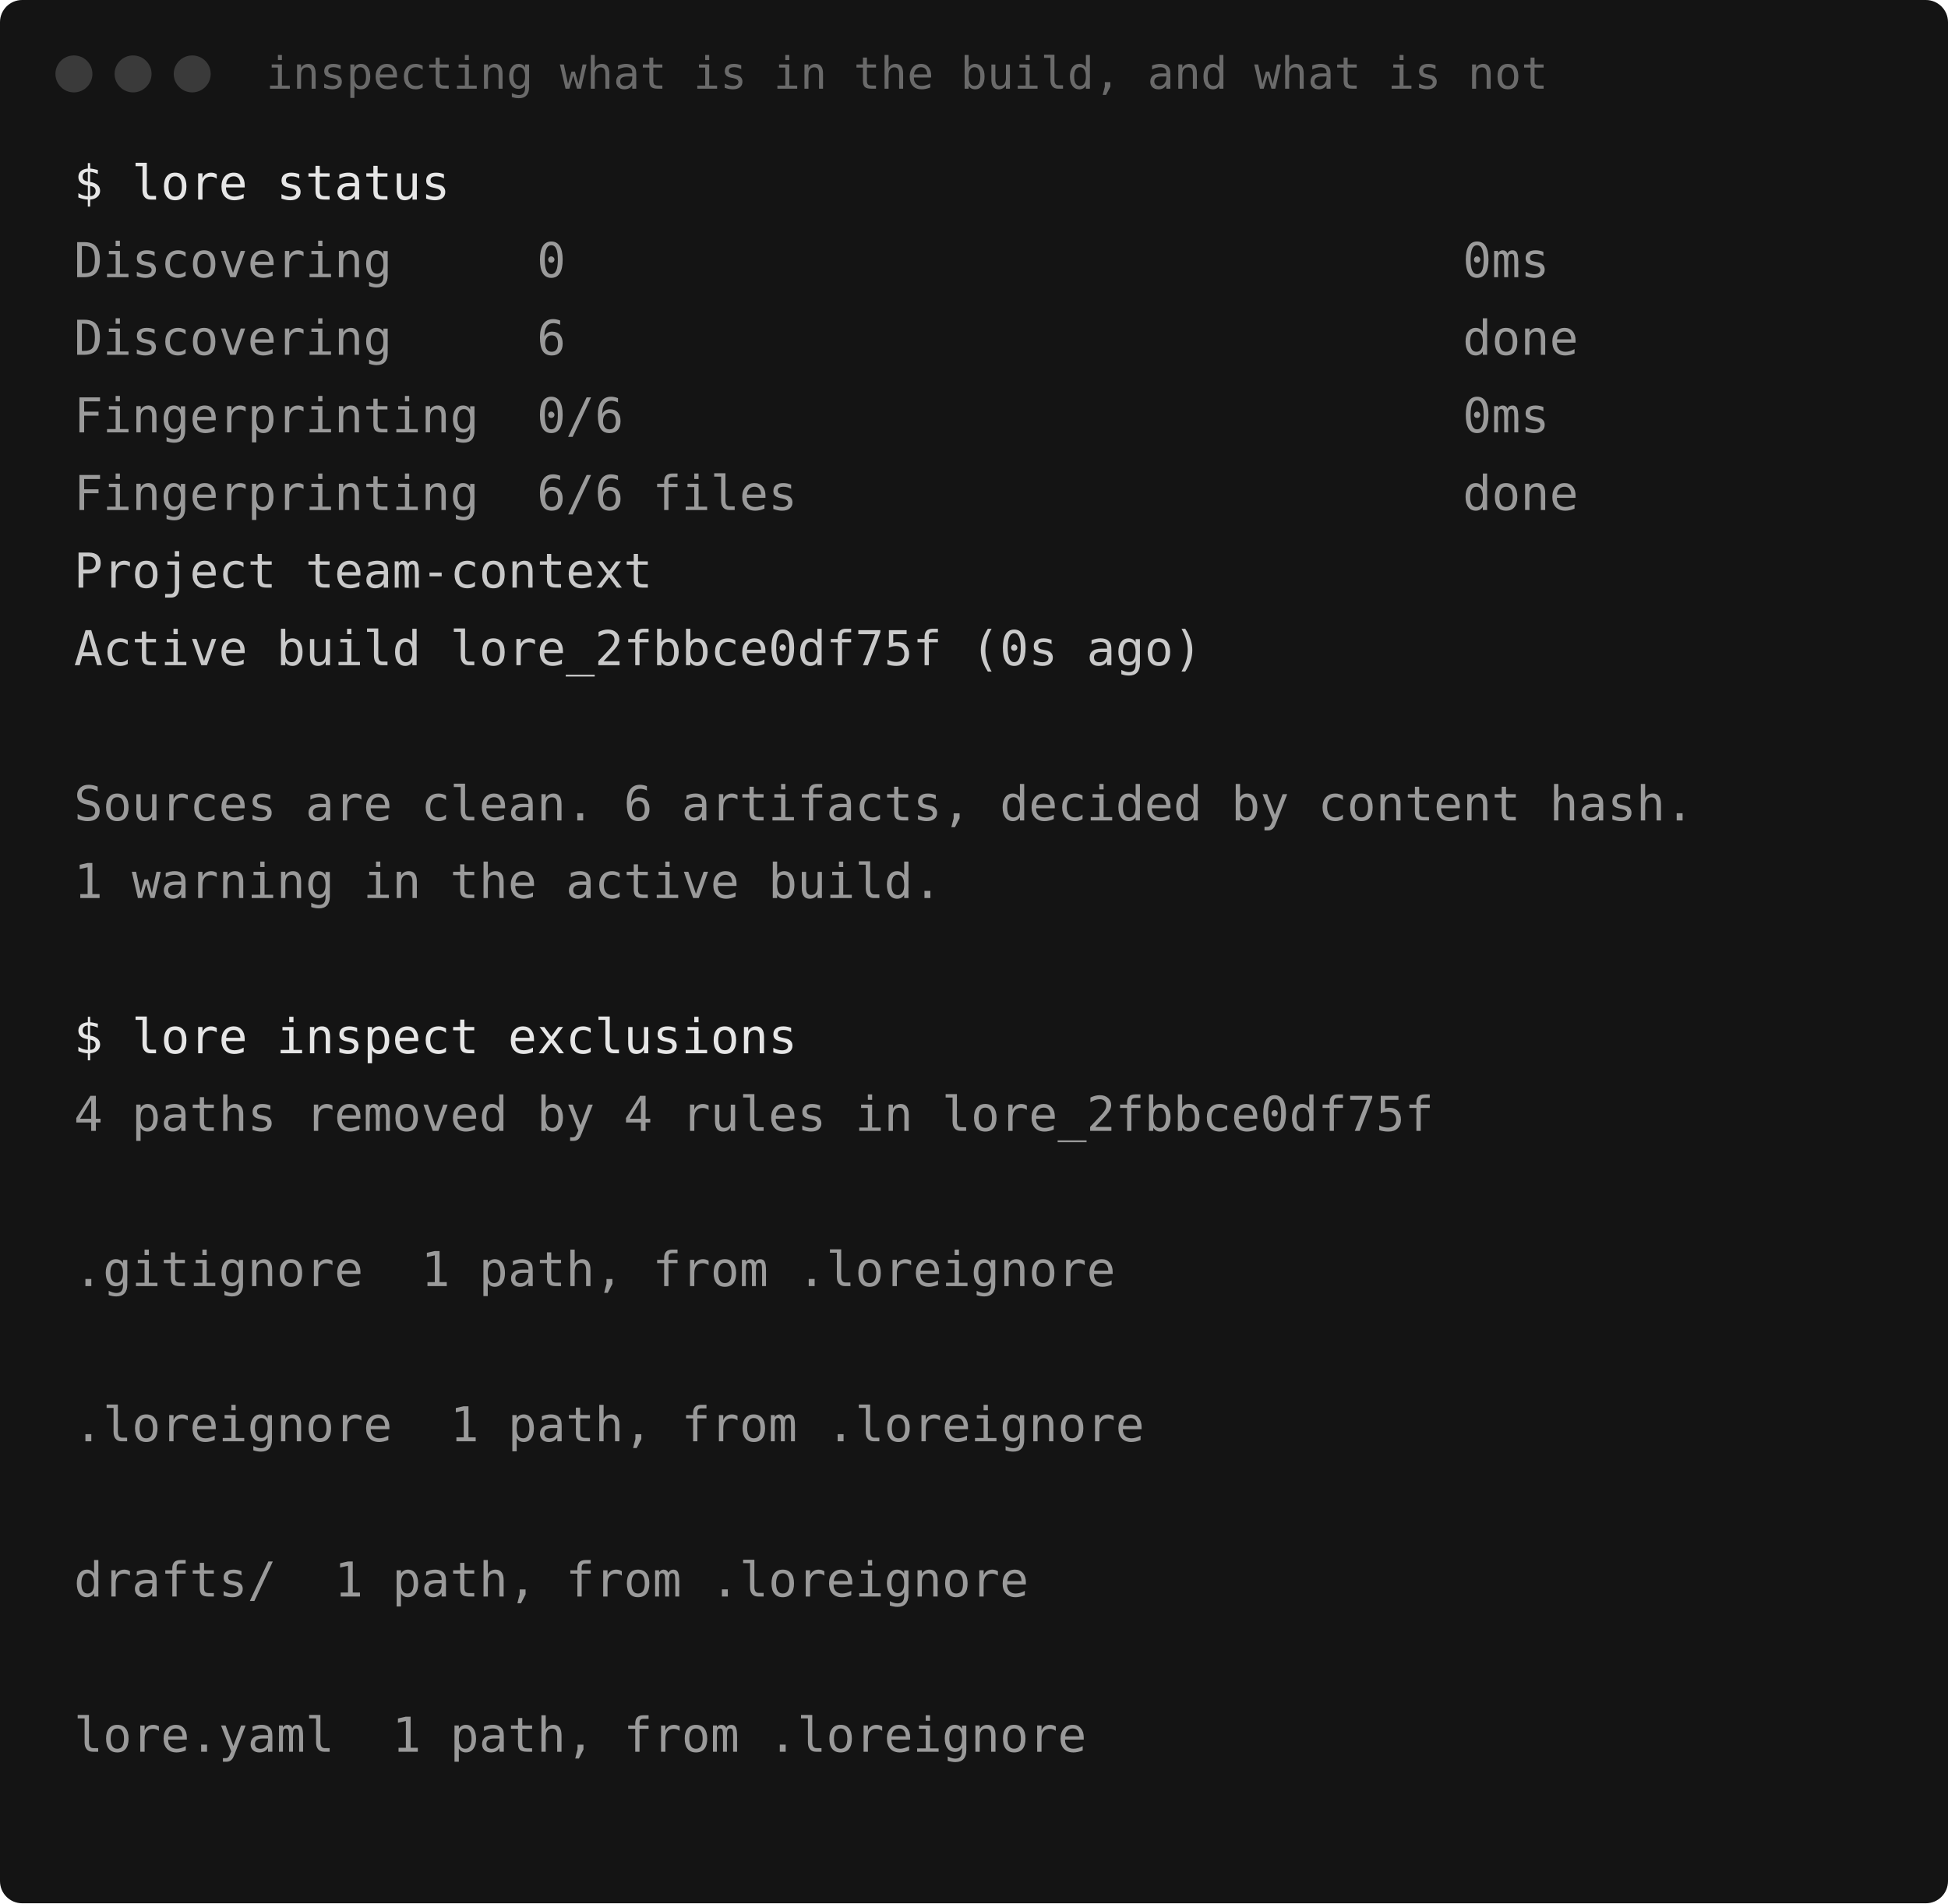
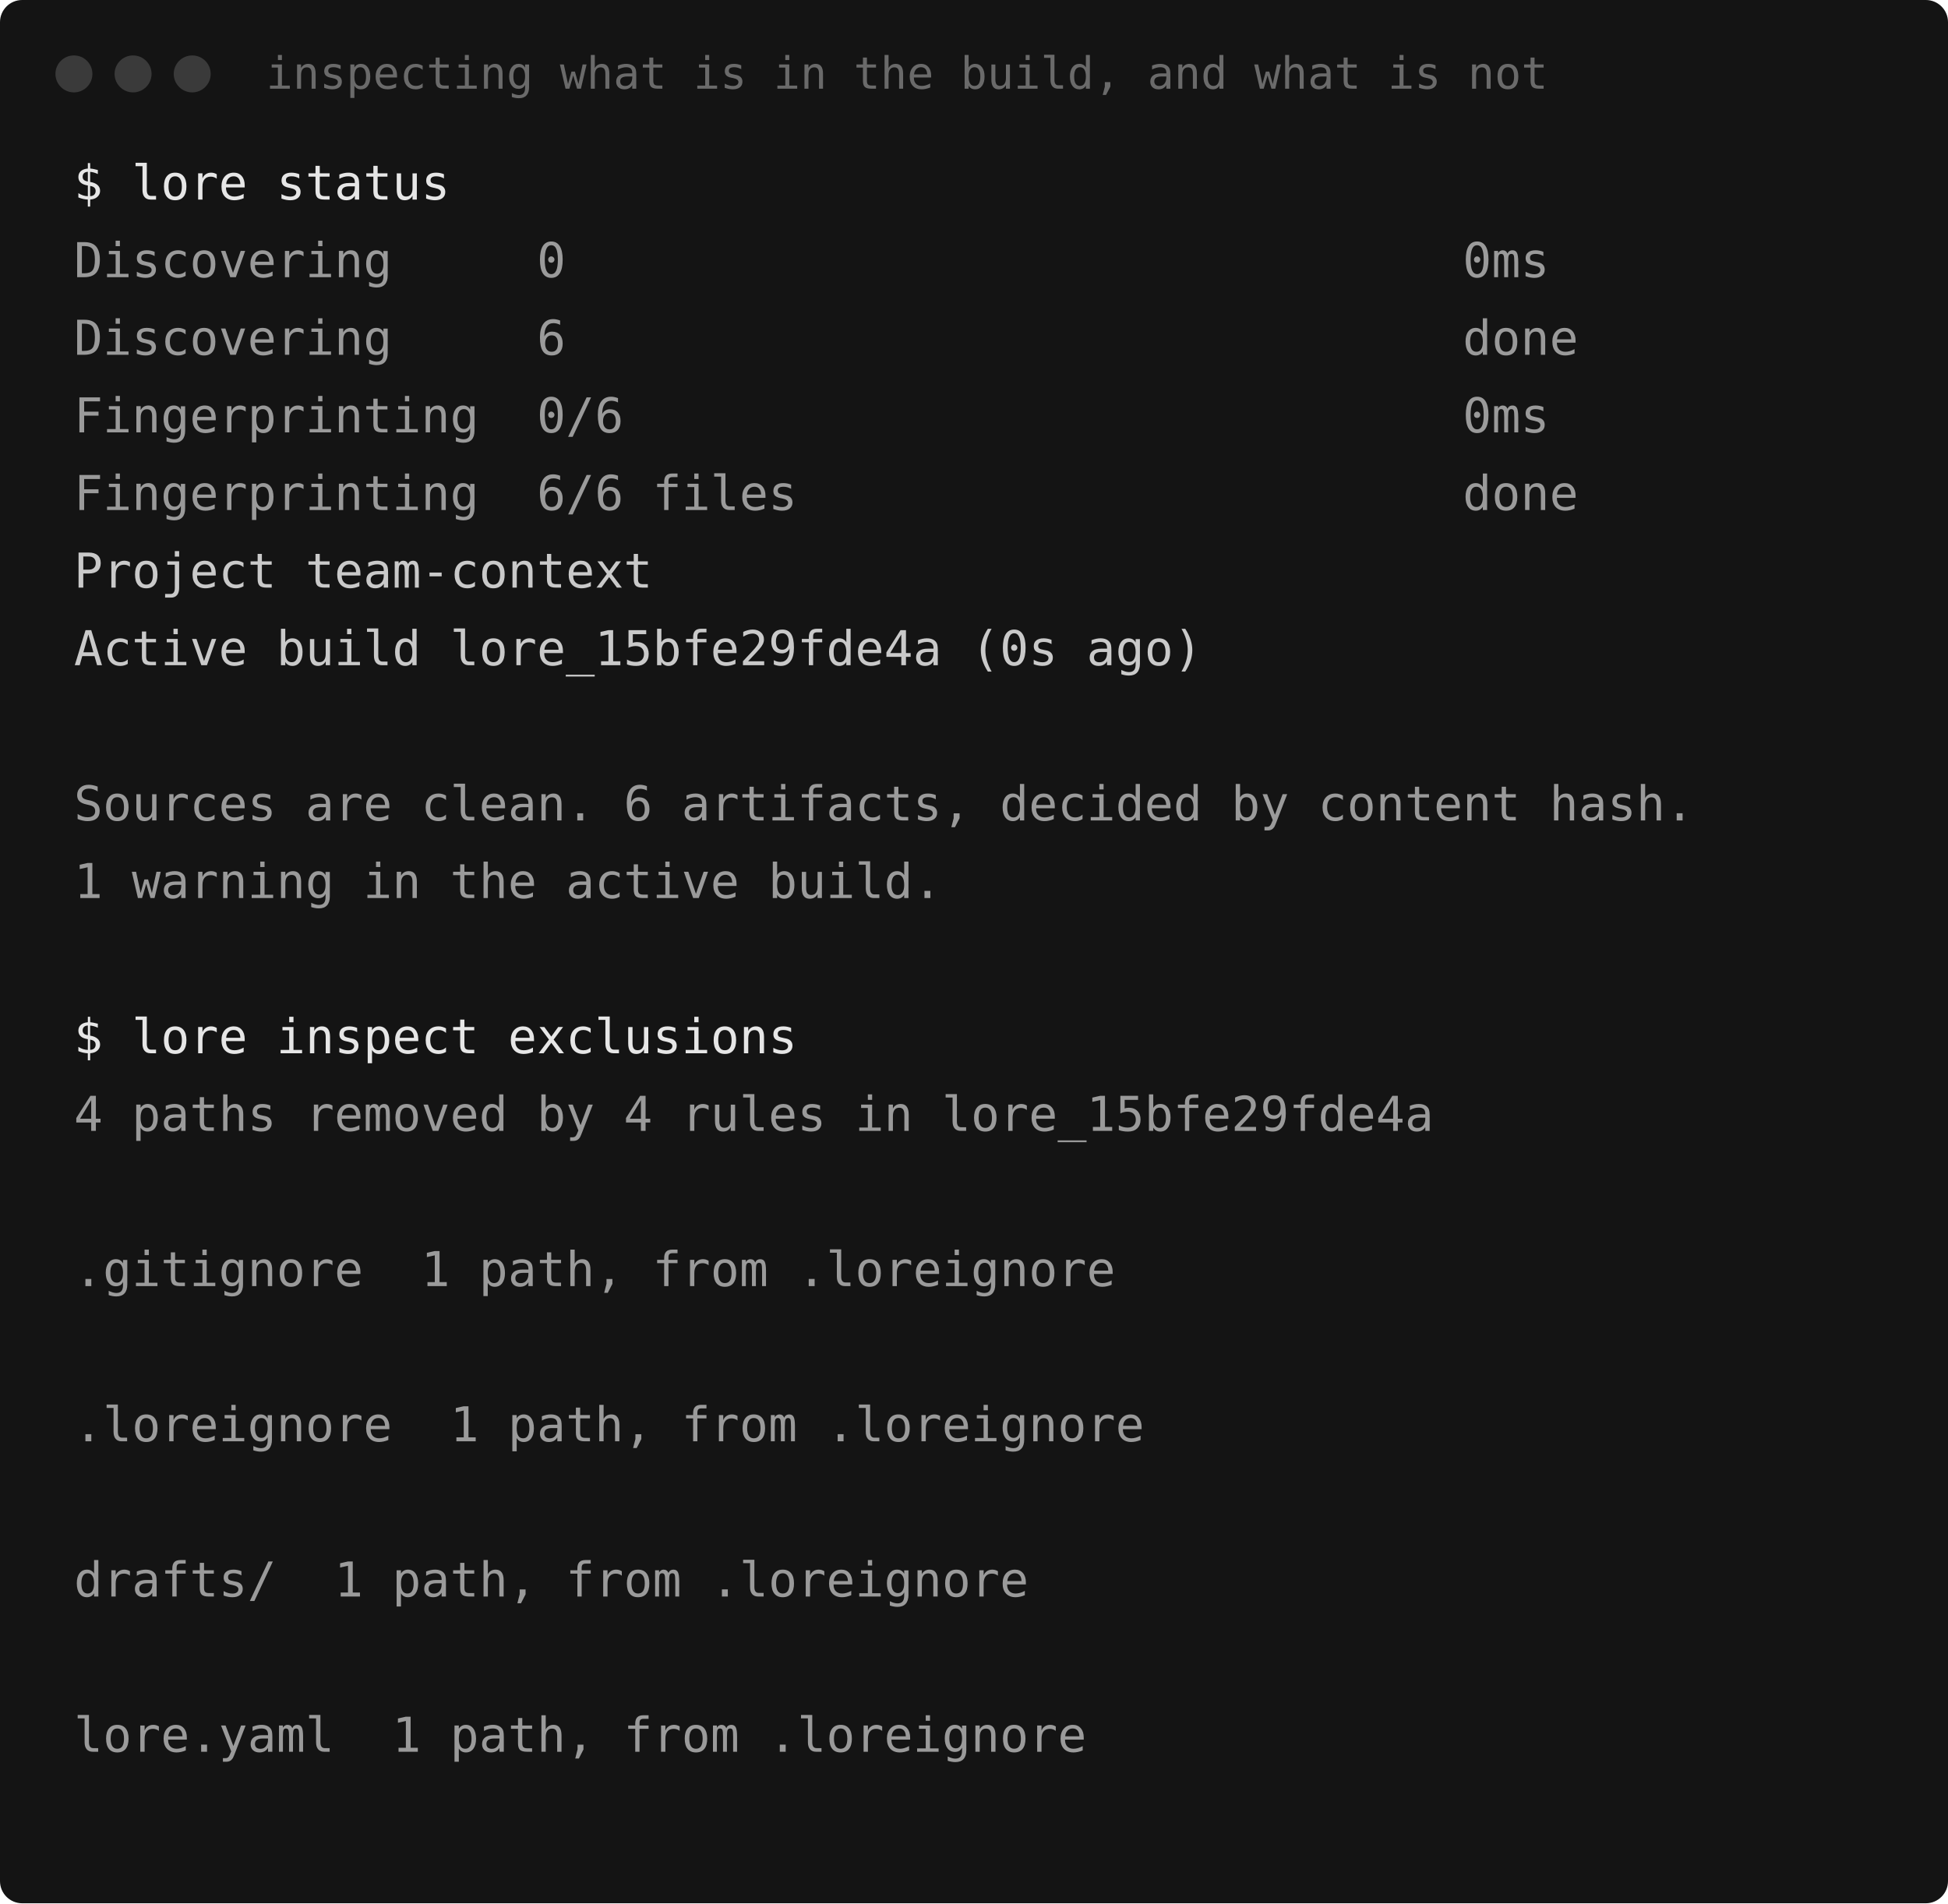
<svg xmlns="http://www.w3.org/2000/svg" width="527" height="515" viewBox="0 0 527 515" role="img" aria-label="inspecting what is in the build, and what is not">
  <rect width="527" height="515" rx="6" fill="#141414" />
  <circle cx="20" cy="20" r="5" fill="#3a3a3a" />
  <circle cx="36" cy="20" r="5" fill="#3a3a3a" />
  <circle cx="52" cy="20" r="5" fill="#3a3a3a" />
  <text x="72" y="24" fill="#6a6a6a" font-family="ui-monospace, SFMono-Regular, Menlo, monospace" font-size="12">inspecting what is in the build, and what is not</text>
  <g font-family="ui-monospace, SFMono-Regular, Menlo, monospace" font-size="13">
    <text x="20" y="54" fill="#e6e6e6" font-weight="500" xml:space="preserve">$ lore status</text>
    <text x="20" y="75" fill="#9a9a9a" font-weight="400" xml:space="preserve">Discovering     0                               0ms</text>
    <text x="20" y="96" fill="#9a9a9a" font-weight="400" xml:space="preserve">Discovering     6                               done</text>
    <text x="20" y="117" fill="#9a9a9a" font-weight="400" xml:space="preserve">Fingerprinting  0/6                             0ms</text>
    <text x="20" y="138" fill="#9a9a9a" font-weight="400" xml:space="preserve">Fingerprinting  6/6 files                       done</text>
    <text x="20" y="159" fill="#c9c9c9" font-weight="400" xml:space="preserve">Project team-context</text>
-     <text x="20" y="180" fill="#c9c9c9" font-weight="400" xml:space="preserve">Active build lore_2fbbce0df75f (0s ago)</text>
+     <text x="20" y="180" fill="#c9c9c9" font-weight="400" xml:space="preserve">Active build lore_15bfe29fde4a (0s ago)</text>
    <text x="20" y="201" fill="#9a9a9a" font-weight="400" xml:space="preserve" />
    <text x="20" y="222" fill="#9a9a9a" font-weight="400" xml:space="preserve">Sources are clean. 6 artifacts, decided by content hash.</text>
    <text x="20" y="243" fill="#9a9a9a" font-weight="400" xml:space="preserve">1 warning in the active build.</text>
    <text x="20" y="264" fill="#9a9a9a" font-weight="400" xml:space="preserve" />
    <text x="20" y="285" fill="#e6e6e6" font-weight="500" xml:space="preserve">$ lore inspect exclusions</text>
-     <text x="20" y="306" fill="#9a9a9a" font-weight="400" xml:space="preserve">4 paths removed by 4 rules in lore_2fbbce0df75f</text>
+     <text x="20" y="306" fill="#9a9a9a" font-weight="400" xml:space="preserve">4 paths removed by 4 rules in lore_15bfe29fde4a</text>
    <text x="20" y="327" fill="#9a9a9a" font-weight="400" xml:space="preserve" />
    <text x="20" y="348" fill="#9a9a9a" font-weight="400" xml:space="preserve">.gitignore  1 path, from .loreignore</text>
    <text x="20" y="369" fill="#9a9a9a" font-weight="400" xml:space="preserve" />
    <text x="20" y="390" fill="#9a9a9a" font-weight="400" xml:space="preserve">.loreignore  1 path, from .loreignore</text>
    <text x="20" y="411" fill="#9a9a9a" font-weight="400" xml:space="preserve" />
    <text x="20" y="432" fill="#9a9a9a" font-weight="400" xml:space="preserve">drafts/  1 path, from .loreignore</text>
    <text x="20" y="453" fill="#9a9a9a" font-weight="400" xml:space="preserve" />
    <text x="20" y="474" fill="#9a9a9a" font-weight="400" xml:space="preserve">lore.yaml  1 path, from .loreignore</text>
  </g>
</svg>
